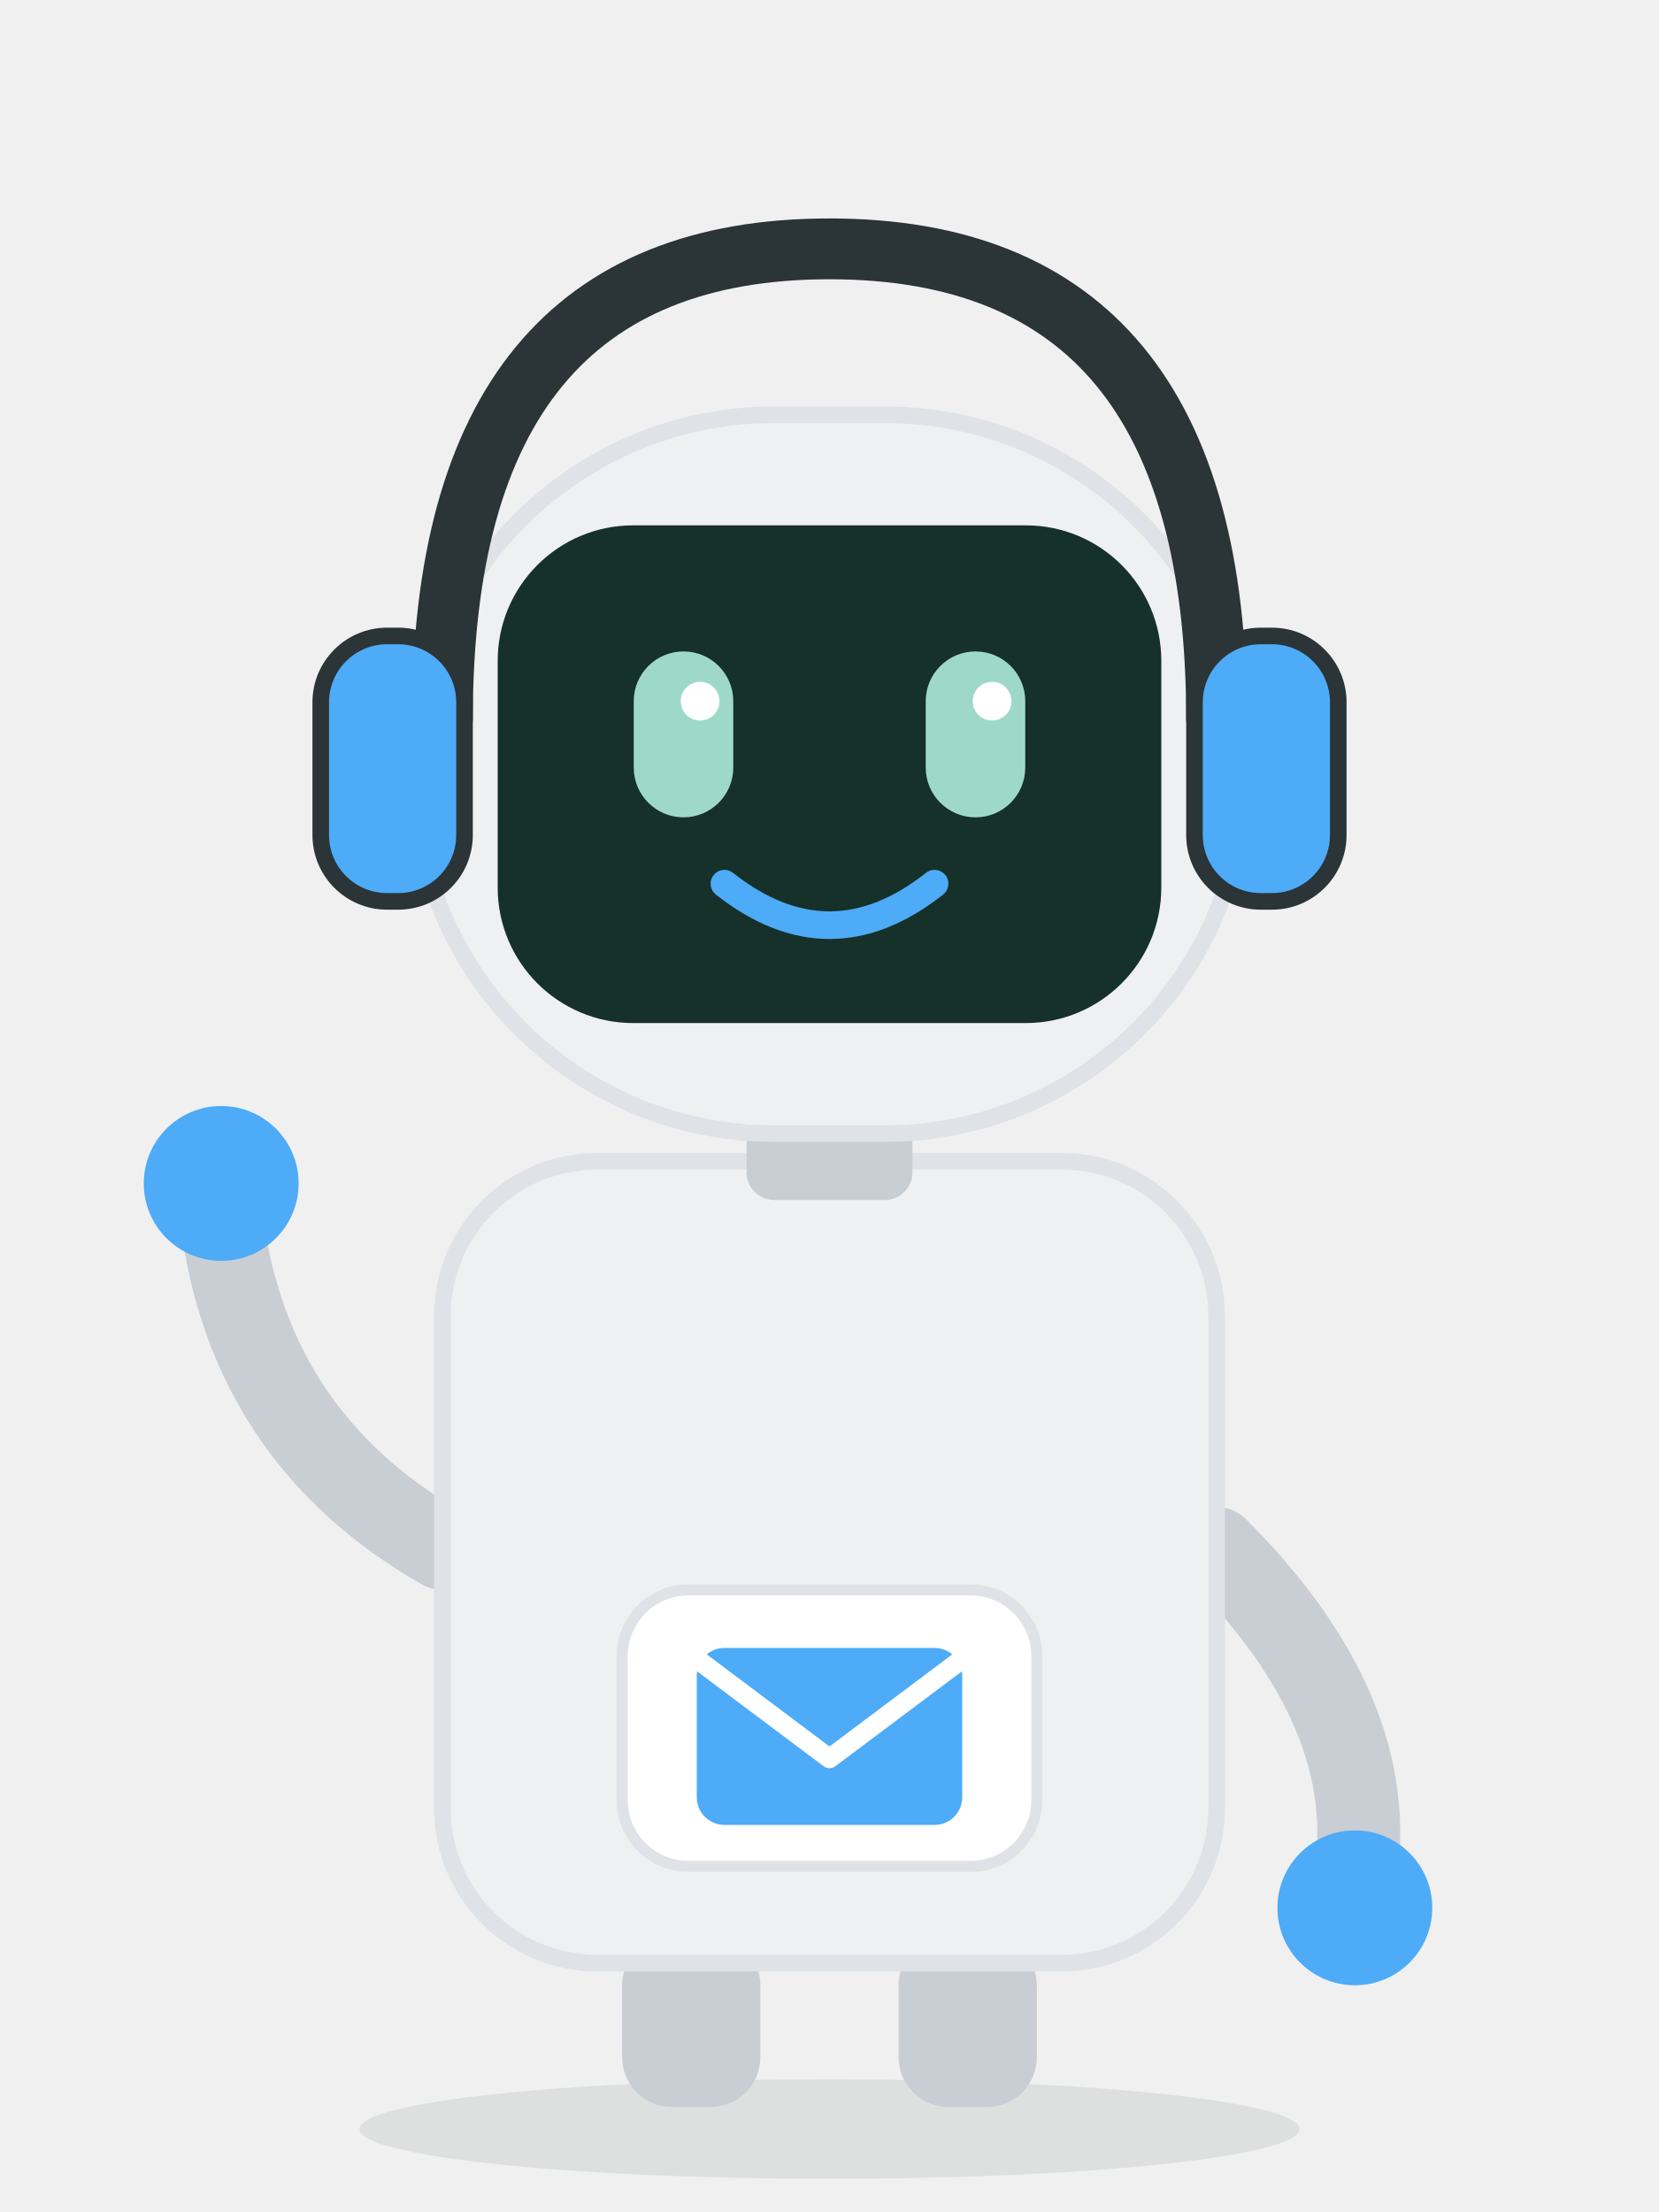
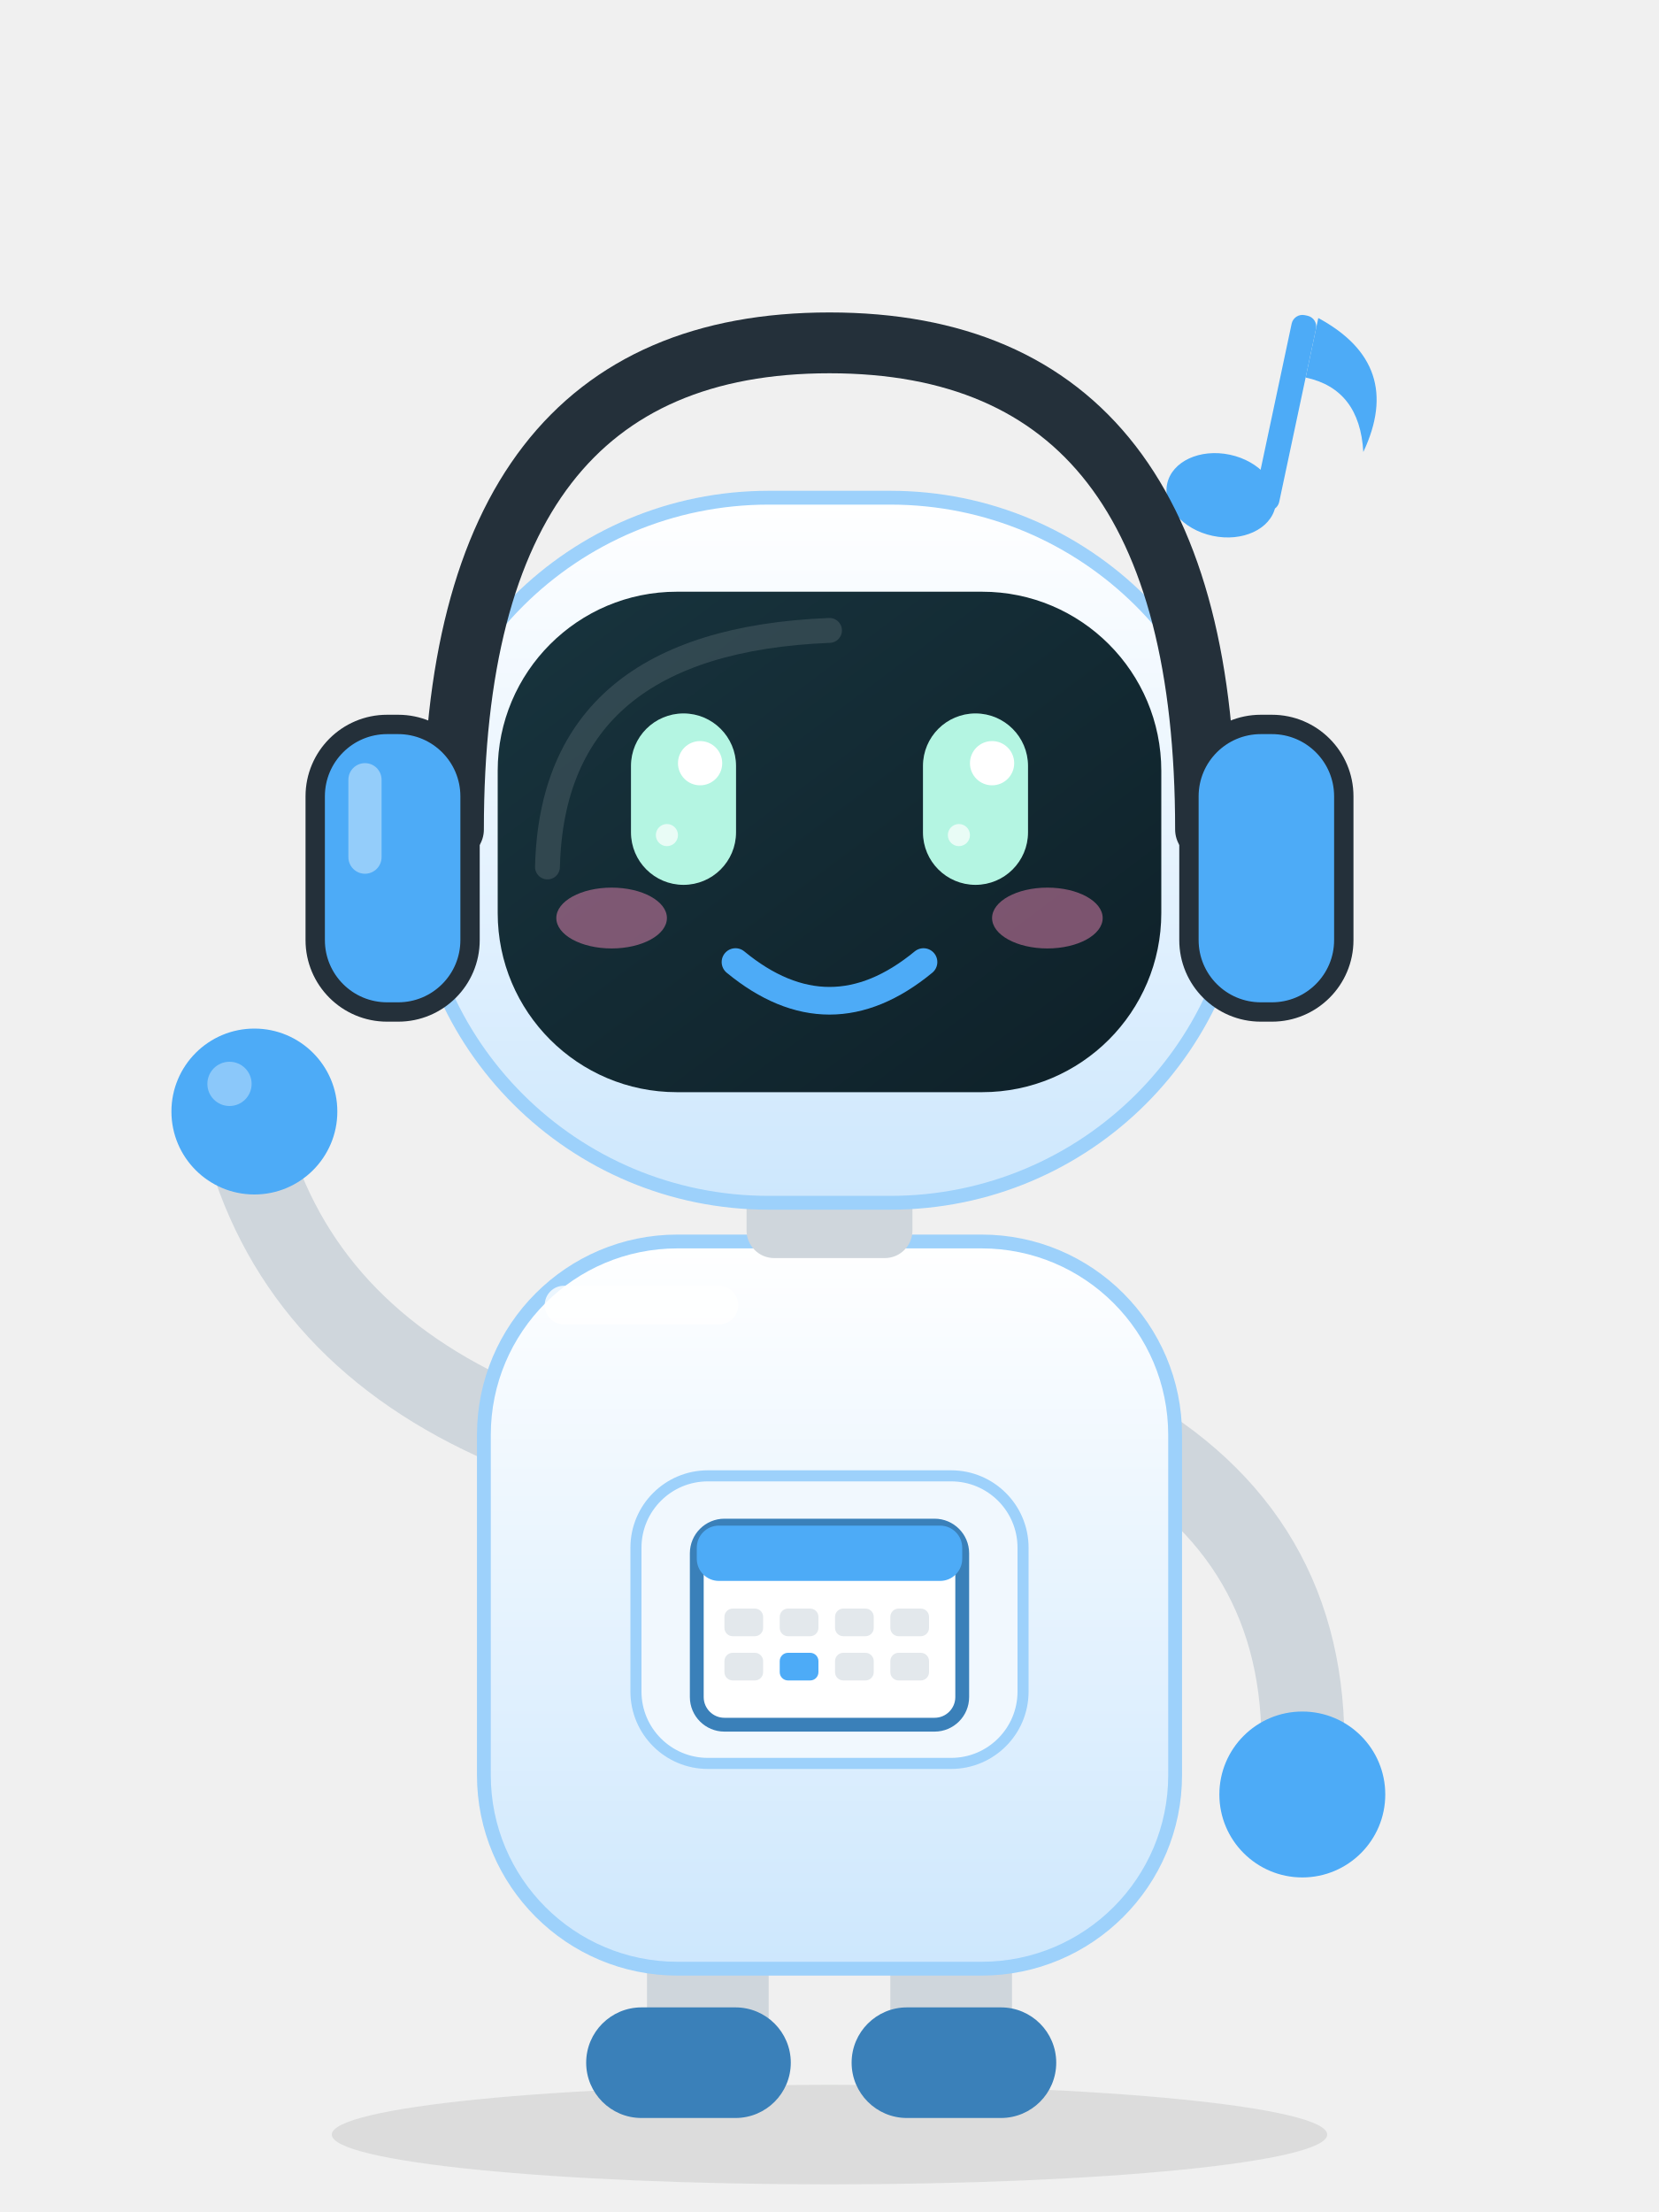
<svg xmlns="http://www.w3.org/2000/svg" viewBox="0 0 600 800" width="600" height="800">
-   <ellipse cx="300" cy="770" rx="170" ry="18" fill="#111816" opacity=".08" />
-   <path d="M160 560 Q90 520 80 440" fill="none" stroke="#c9ced4" stroke-width="30" stroke-linecap="round" />
-   <circle cx="80" cy="428" r="28" fill="#4dabf7" />
-   <path d="M440 560 Q500 620 490 680" fill="none" stroke="#c9ced4" stroke-width="30" stroke-linecap="round" />
-   <circle cx="490" cy="690" r="28" fill="#4dabf7" />
-   <rect x="225" y="700" width="50" height="62" rx="18" fill="#c9ced4" />
-   <rect x="325" y="700" width="50" height="62" rx="18" fill="#c9ced4" />
-   <rect x="160" y="420" width="280" height="290" rx="56" fill="#eef0f2" stroke="#dfe2e6" stroke-width="6" />
-   <rect x="225" y="575" width="150" height="100" rx="24" fill="#ffffff" stroke="#dfe2e6" stroke-width="4" />
-   <rect x="252" y="596" width="96" height="64" rx="10" fill="#4dabf7" />
-   <path d="M252 600 L300 636 L348 600" fill="none" stroke="#ffffff" stroke-width="7" stroke-linejoin="round" />
-   <rect x="270" y="400" width="60" height="34" rx="10" fill="#c9ced4" />
-   <rect x="150" y="150" width="300" height="260" rx="130" fill="#eef0f2" stroke="#dfe2e6" stroke-width="6" />
-   <rect x="132" y="246.0" width="24" height="68" rx="10" fill="#4dabf7" />
-   <rect x="444" y="246.0" width="24" height="68" rx="10" fill="#4dabf7" />
-   <rect x="180" y="190" width="240" height="180" rx="49.0" fill="#16302a" />
-   <rect x="229.2" y="235.6" width="36" height="60" rx="18" fill="#9ed9c7" />
-   <rect x="334.8" y="235.6" width="36" height="60" rx="18" fill="#9ed9c7" />
-   <circle cx="253.2" cy="253.6" r="7" fill="#ffffff" />
-   <circle cx="358.8" cy="253.6" r="7" fill="#ffffff" />
-   <path d="M262 319.6 Q300 349.6 338 319.6" fill="none" stroke="#4dabf7" stroke-width="10" stroke-linecap="round" />
-   <path d="M160 260 Q160 90 300 90 Q440 90 440 260" fill="none" stroke="#2b3437" stroke-width="22" stroke-linecap="round" />
-   <rect x="116" y="230" width="52" height="96" rx="24" fill="#4dabf7" stroke="#2b3437" stroke-width="6" />
-   <rect x="432" y="230" width="52" height="96" rx="24" fill="#4dabf7" stroke="#2b3437" stroke-width="6" />
+   <defs>
+     <linearGradient id="body" x1="0" y1="0" x2="0" y2="1">
+       <stop offset="0" stop-color="#ffffff" />
+       <stop offset="1" stop-color="#cde7fd" />
+     </linearGradient>
+     <linearGradient id="screen" x1="0" y1="0" x2="1" y2="1">
+       <stop offset="0" stop-color="#18343e" />
+       <stop offset="1" stop-color="#0e2028" />
+     </linearGradient>
+   </defs>
+   <ellipse cx="300" cy="772" rx="180" ry="18" fill="#111816" opacity=".09" />
+   <g transform="translate(450 140) rotate(12)">
+     <ellipse cx="0" cy="40" rx="20" ry="15" fill="#4dabf7" />
+     <rect x="12" y="-30" width="9" height="72" rx="4" fill="#4dabf7" />
+     <path d="M21 -30 q34 10 26 44 q-6 -22 -26 -22 Z" fill="#4dabf7" />
+   </g>
+   <rect x="234" y="692" width="44" height="60" rx="16" fill="#cfd6dc" />
+   <rect x="322" y="692" width="44" height="60" rx="16" fill="#cfd6dc" />
+   <rect x="212" y="726" width="74" height="40" rx="20" fill="#3a80b9" stroke="#3a80b9" stroke-width="0" />
+   <rect x="308" y="726" width="74" height="40" rx="20" fill="#3a80b9" stroke="#3a80b9" stroke-width="0" />
+   <path d="M193 519 Q115 489 92 422" fill="none" stroke="#cfd6dc" stroke-width="30" stroke-linecap="round" />
+   <path d="M407 519 Q475 559 471 639" fill="none" stroke="#cfd6dc" stroke-width="30" stroke-linecap="round" />
+   <rect x="175" y="449" width="250" height="263" rx="70" fill="url(#body)" stroke="#9dd1fb" stroke-width="5" />
+   <rect x="197" y="465" width="70.0" height="14" rx="7" fill="#ffffff" opacity=".8" />
+   <rect x="230" y="533.76" width="140" height="104" rx="26" fill="#f1f8fe" stroke="#9dd1fb" stroke-width="4" />
+   <rect x="252" y="551.76" width="96" height="72" rx="10" fill="#ffffff" stroke="#3a80b9" stroke-width="5" />
+   <rect x="252" y="551.76" width="96" height="20" rx="8" fill="#4dabf7" />
+   <rect x="262" y="581.76" width="14" height="10" rx="3" fill="#e3e8ec" />
+   <rect x="282" y="581.76" width="14" height="10" rx="3" fill="#e3e8ec" />
+   <rect x="302" y="581.76" width="14" height="10" rx="3" fill="#e3e8ec" />
+   <rect x="322" y="581.76" width="14" height="10" rx="3" fill="#e3e8ec" />
+   <rect x="262" y="597.76" width="14" height="10" rx="3" fill="#e3e8ec" />
+   <rect x="282" y="597.76" width="14" height="10" rx="3" fill="#4dabf7" />
+   <rect x="302" y="597.76" width="14" height="10" rx="3" fill="#e3e8ec" />
+   <rect x="322" y="597.76" width="14" height="10" rx="3" fill="#e3e8ec" />
+   <circle cx="92" cy="402" r="30" fill="#4dabf7" />
+   <circle cx="83" cy="392" r="8" fill="#ffffff" opacity=".35" />
+   <circle cx="471" cy="649" r="30" fill="#4dabf7" />
+   <rect x="270" y="423" width="60" height="32" rx="10" fill="#cfd6dc" />
+   <rect x="130" y="271.5" width="28" height="72" rx="12" fill="#4dabf7" />
+   <rect x="442" y="271.5" width="28" height="72" rx="12" fill="#4dabf7" />
+   <rect x="150" y="180" width="300" height="255" rx="128" fill="url(#body)" stroke="#9dd1fb" stroke-width="5" />
+   <rect x="180" y="214" width="240" height="181" rx="64.8" fill="url(#screen)" />
+   <path d="M198 313.55 Q200 232 300.0 228" fill="none" stroke="#ffffff" stroke-width="9" stroke-linecap="round" opacity=".12" />
+   <rect x="228.2" y="258.02" width="38" height="62" rx="19" fill="#b4f5e2" />
+   <circle cx="253.2" cy="276.02" r="8" fill="#ffffff" />
+   <circle cx="241.2" cy="302.02" r="4" fill="#ffffff" opacity=".7" />
+   <rect x="333.8" y="258.02" width="38" height="62" rx="19" fill="#b4f5e2" />
+   <circle cx="358.8" cy="276.02" r="8" fill="#ffffff" />
+   <circle cx="346.8" cy="302.02" r="4" fill="#ffffff" opacity=".7" />
+   <ellipse cx="221.2" cy="332.02" rx="20" ry="11" fill="#ff8fbf" opacity=".45" />
+   <ellipse cx="378.8" cy="332.02" rx="20" ry="11" fill="#ff8fbf" opacity=".45" />
+   <path d="M266 347.94 Q300 375.94 334 347.94" fill="none" stroke="#4dabf7" stroke-width="10" stroke-linecap="round" />
+   <path d="M164 300 Q164 124 300.0 124 Q436 124 436 300" fill="none" stroke="#24303a" stroke-width="22" stroke-linecap="round" />
+   <rect x="114" y="262" width="56" height="104" rx="26" fill="#4dabf7" stroke="#24303a" stroke-width="7" />
+   <rect x="430" y="262" width="56" height="104" rx="26" fill="#4dabf7" stroke="#24303a" stroke-width="7" />
+   <rect x="126" y="276" width="12" height="40" rx="6" fill="#ffffff" opacity=".4" />
</svg>
